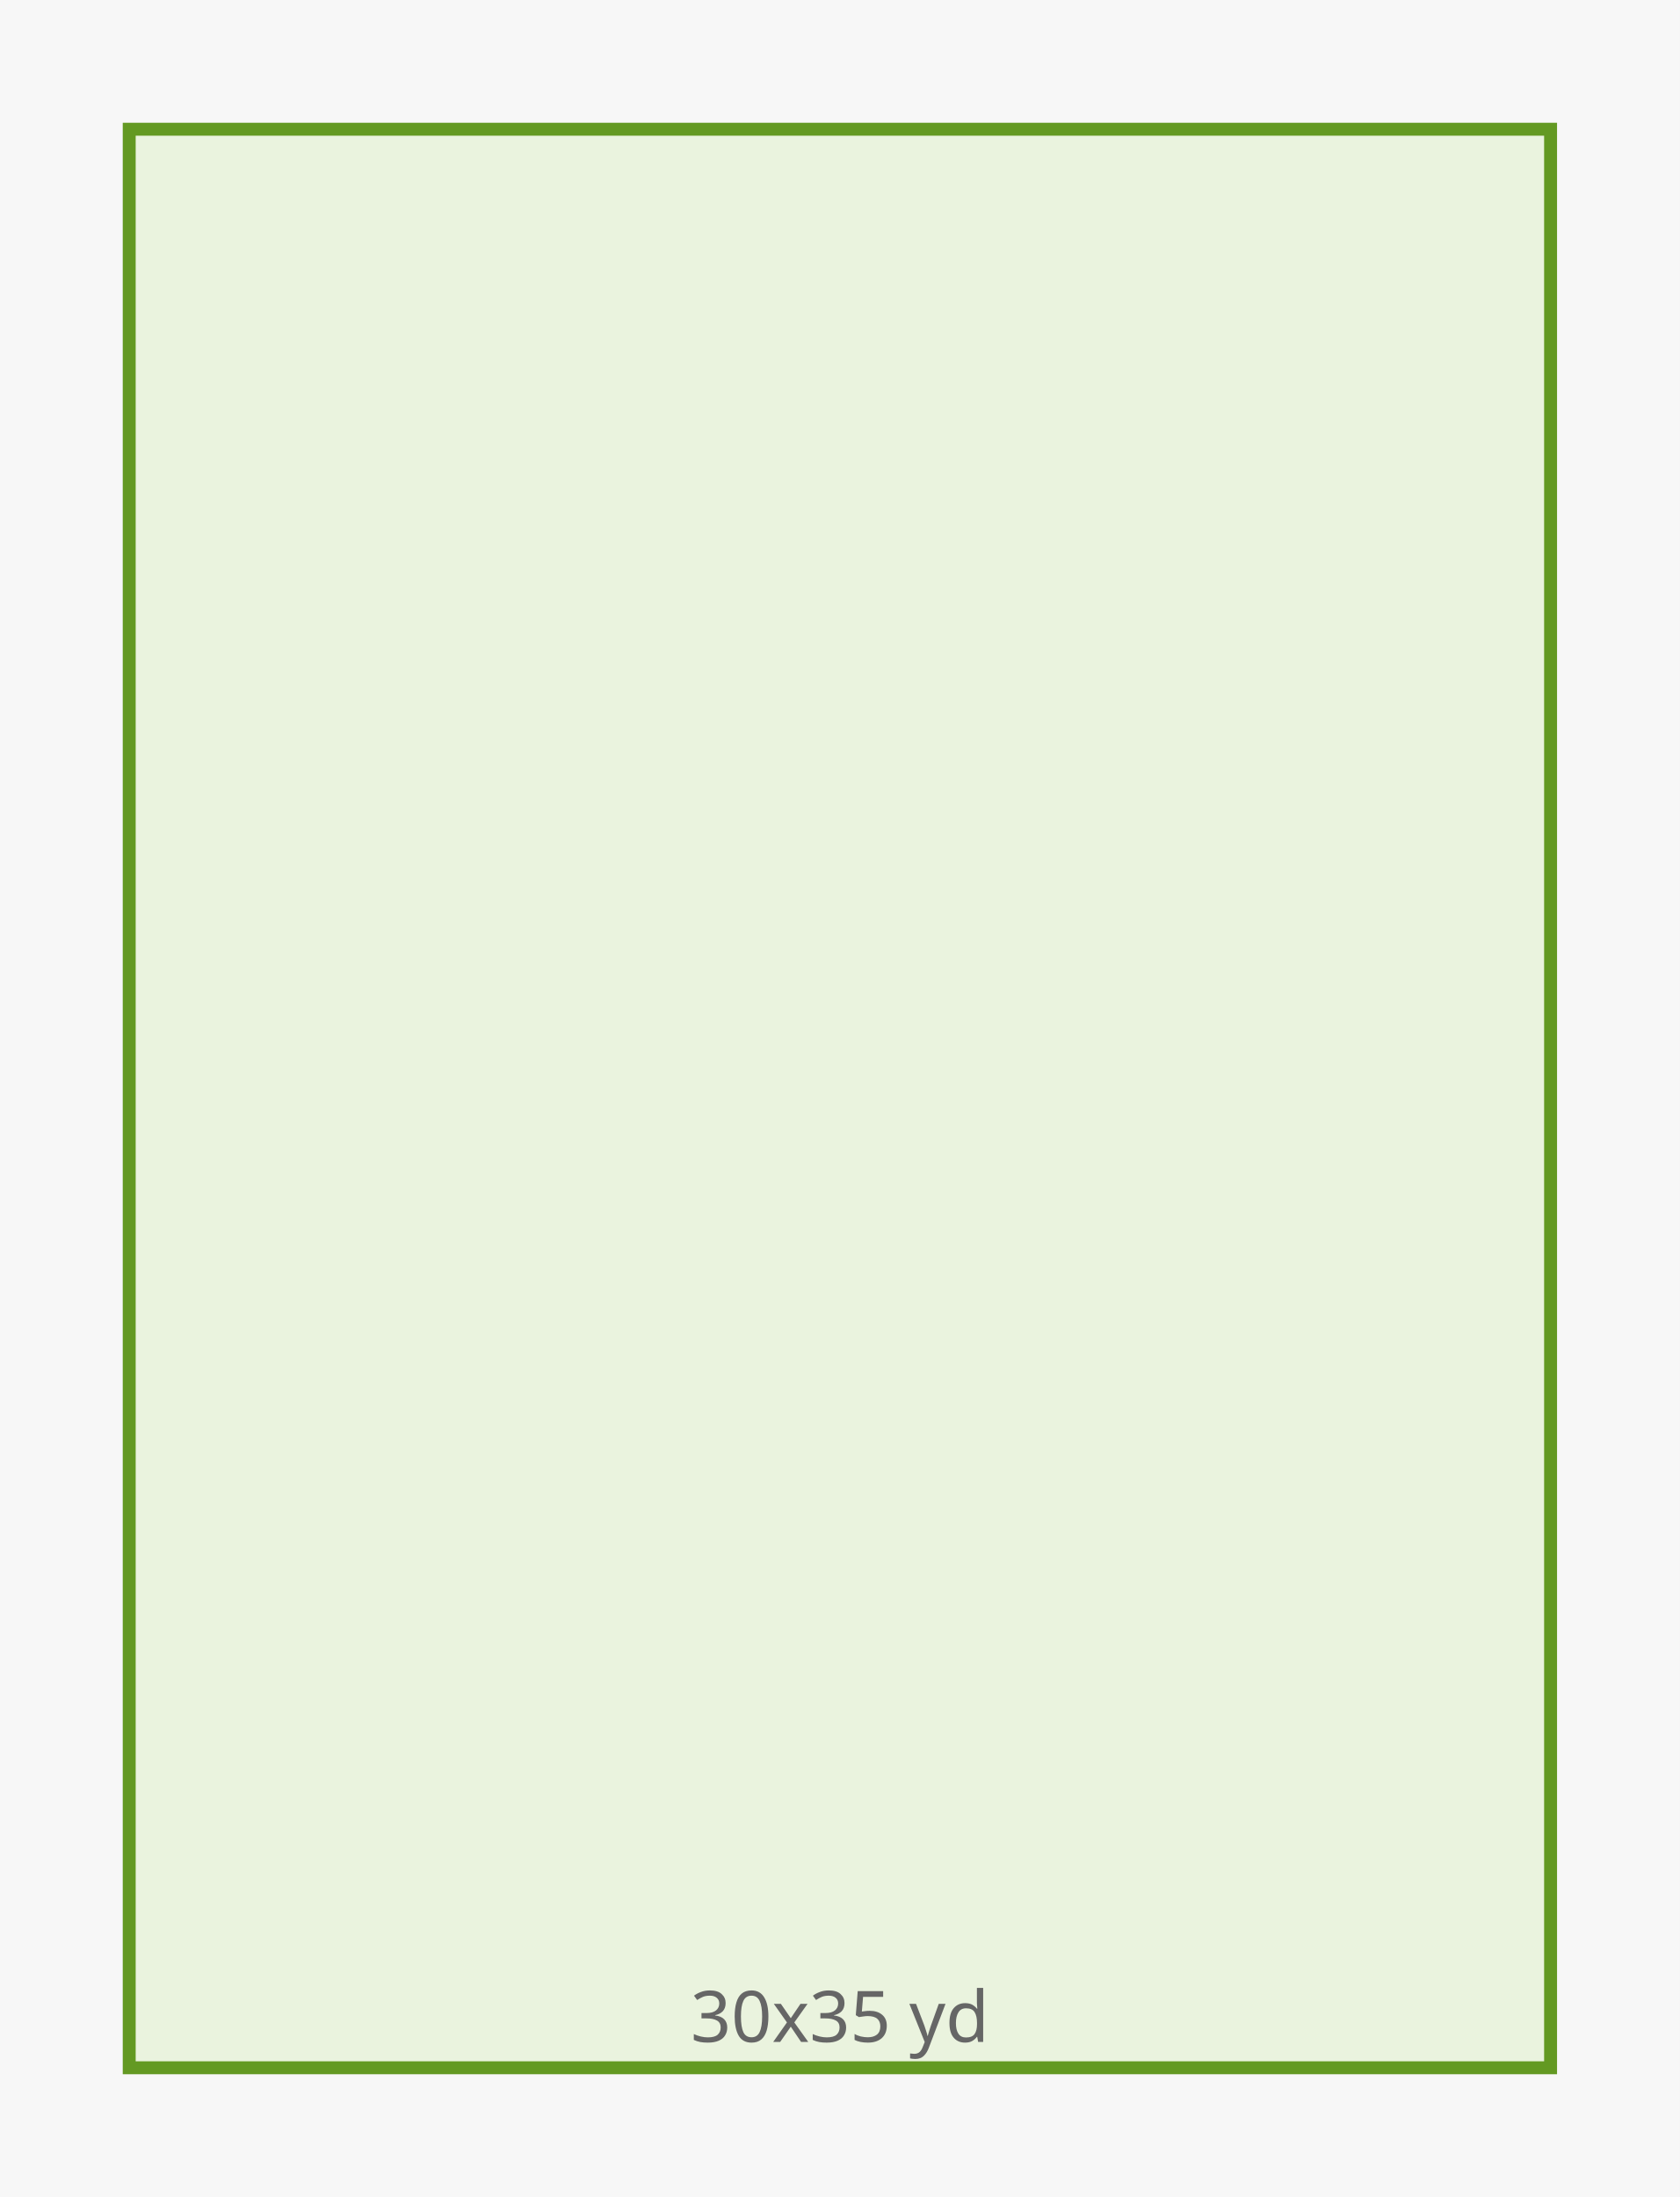
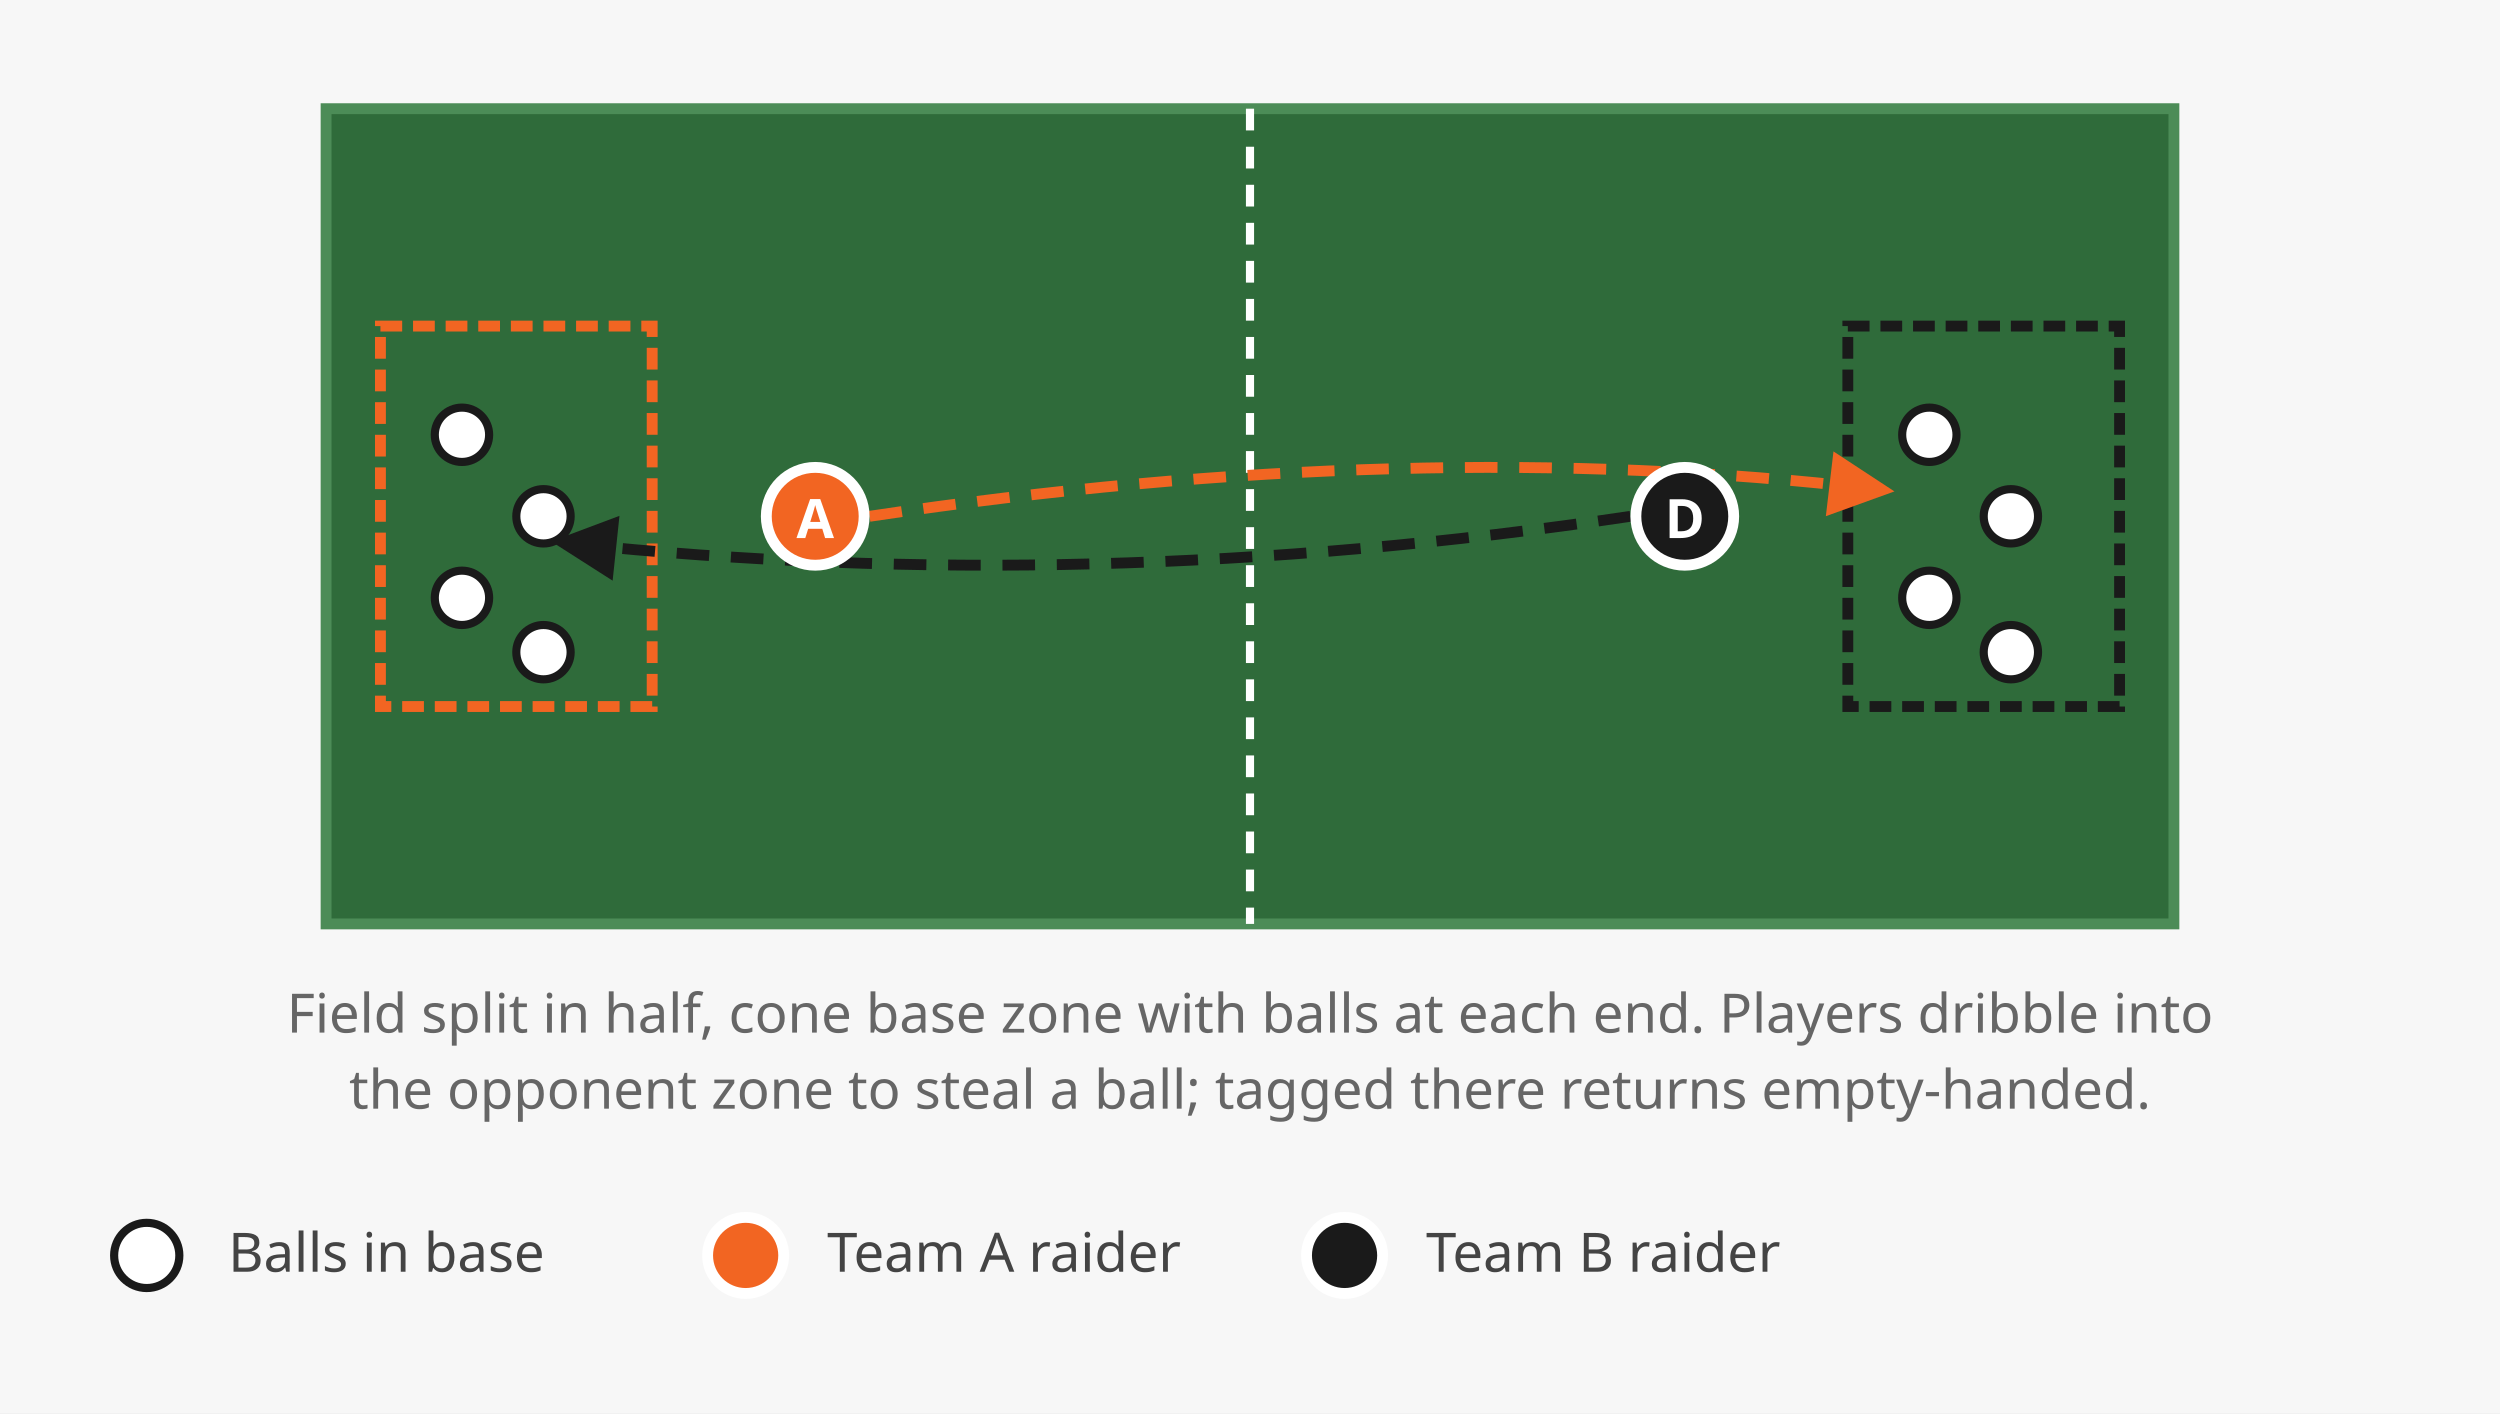
- <svg xmlns="http://www.w3.org/2000/svg" viewBox="0 0 260 340" role="img">
-   <rect width="260" height="340" fill="#F7F7F7" />
-   <rect x="20" y="20" width="220" height="300" fill="#EAF3DE" stroke="#639922" stroke-width="2" />
-   <text x="130.0" y="316" text-anchor="middle" font-size="11" fill="#666" font-family="sans-serif">30x35 yd</text>
+ <svg xmlns="http://www.w3.org/2000/svg" viewBox="0 0 460 260" role="img">
+   <rect width="460" height="260" fill="#F7F7F7" />
+   <defs>
+     <marker id="darr" viewBox="0 0 10 10" refX="7" refY="5" markerWidth="6" markerHeight="6" orient="auto">
+       <path d="M0,0 L10,5 L0,10 Z" fill="#1A1A1A" />
+     </marker>
+     <marker id="darrw" viewBox="0 0 10 10" refX="7" refY="5" markerWidth="6" markerHeight="6" orient="auto">
+       <path d="M0,0 L10,5 L0,10 Z" fill="#FFFFFF" />
+     </marker>
+     <marker id="sarr" viewBox="0 0 10 10" refX="7" refY="5" markerWidth="6" markerHeight="6" orient="auto">
+       <path d="M0,0 L10,5 L0,10 Z" fill="#F26522" />
+     </marker>
+   </defs>
+   <rect x="60" y="20" width="340" height="150" fill="#2F6B3A" stroke="#4C8C57" stroke-width="2" />
+   <line x1="230" y1="20" x2="230" y2="170" stroke="#FFFFFF" stroke-width="1.5" stroke-dasharray="4 3" />
+   <rect x="70" y="60" width="50" height="70" fill="none" stroke="#F26522" stroke-width="2" stroke-dasharray="4 2" />
+   <rect x="340" y="60" width="50" height="70" fill="none" stroke="#1A1A1A" stroke-width="2" stroke-dasharray="4 2" />
+   <circle cx="85" cy="80" r="5" fill="#FFFFFF" stroke="#1A1A1A" stroke-width="1.5" />
+   <circle cx="100" cy="95" r="5" fill="#FFFFFF" stroke="#1A1A1A" stroke-width="1.5" />
+   <circle cx="85" cy="110" r="5" fill="#FFFFFF" stroke="#1A1A1A" stroke-width="1.5" />
+   <circle cx="100" cy="120" r="5" fill="#FFFFFF" stroke="#1A1A1A" stroke-width="1.5" />
+   <circle cx="355" cy="80" r="5" fill="#FFFFFF" stroke="#1A1A1A" stroke-width="1.5" />
+   <circle cx="370" cy="95" r="5" fill="#FFFFFF" stroke="#1A1A1A" stroke-width="1.5" />
+   <circle cx="355" cy="110" r="5" fill="#FFFFFF" stroke="#1A1A1A" stroke-width="1.5" />
+   <circle cx="370" cy="120" r="5" fill="#FFFFFF" stroke="#1A1A1A" stroke-width="1.5" />
+   <path d="M160,95 Q260,80 345,90" fill="none" stroke="#F26522" stroke-width="2" stroke-dasharray="6 4" marker-end="url(#sarr)" />
+   <path d="M300,95 Q200,110 105,100" fill="none" stroke="#1A1A1A" stroke-width="2" stroke-dasharray="6 4" marker-end="url(#darr)" />
+   <circle cx="150" cy="95" r="9" fill="#F26522" stroke="#FFFFFF" stroke-width="2" />
+   <text x="150" y="99" text-anchor="middle" font-size="10" font-weight="700" fill="#FFFFFF" font-family="sans-serif">A</text>
+   <circle cx="310" cy="95" r="9" fill="#1A1A1A" stroke="#FFFFFF" stroke-width="2" />
+   <text x="310" y="99" text-anchor="middle" font-size="10" font-weight="700" fill="#FFFFFF" font-family="sans-serif">D</text>
+   <text x="230" y="190" text-anchor="middle" font-size="10" fill="#666" font-family="sans-serif">Field split in half, cone base zone with balls at each end. Players dribble into</text>
+   <text x="230" y="204" text-anchor="middle" font-size="10" fill="#666" font-family="sans-serif">the opponent zone to steal a ball; tagged there returns empty-handed.</text>
+   <g font-family="sans-serif" font-size="10" fill="#444">
+     <circle cx="27" cy="231" r="6" fill="#FFFFFF" stroke="#1A1A1A" stroke-width="1.5" />
+     <text x="42" y="234">Balls in base</text>
+     <circle cx="137.2" cy="231" r="7" fill="#F26522" stroke="#FFFFFF" stroke-width="2" />
+     <text x="152.2" y="234">Team A raider</text>
+     <circle cx="247.4" cy="231" r="7" fill="#1A1A1A" stroke="#FFFFFF" stroke-width="2" />
+     <text x="262.4" y="234">Team B raider</text>
+   </g>
</svg>
